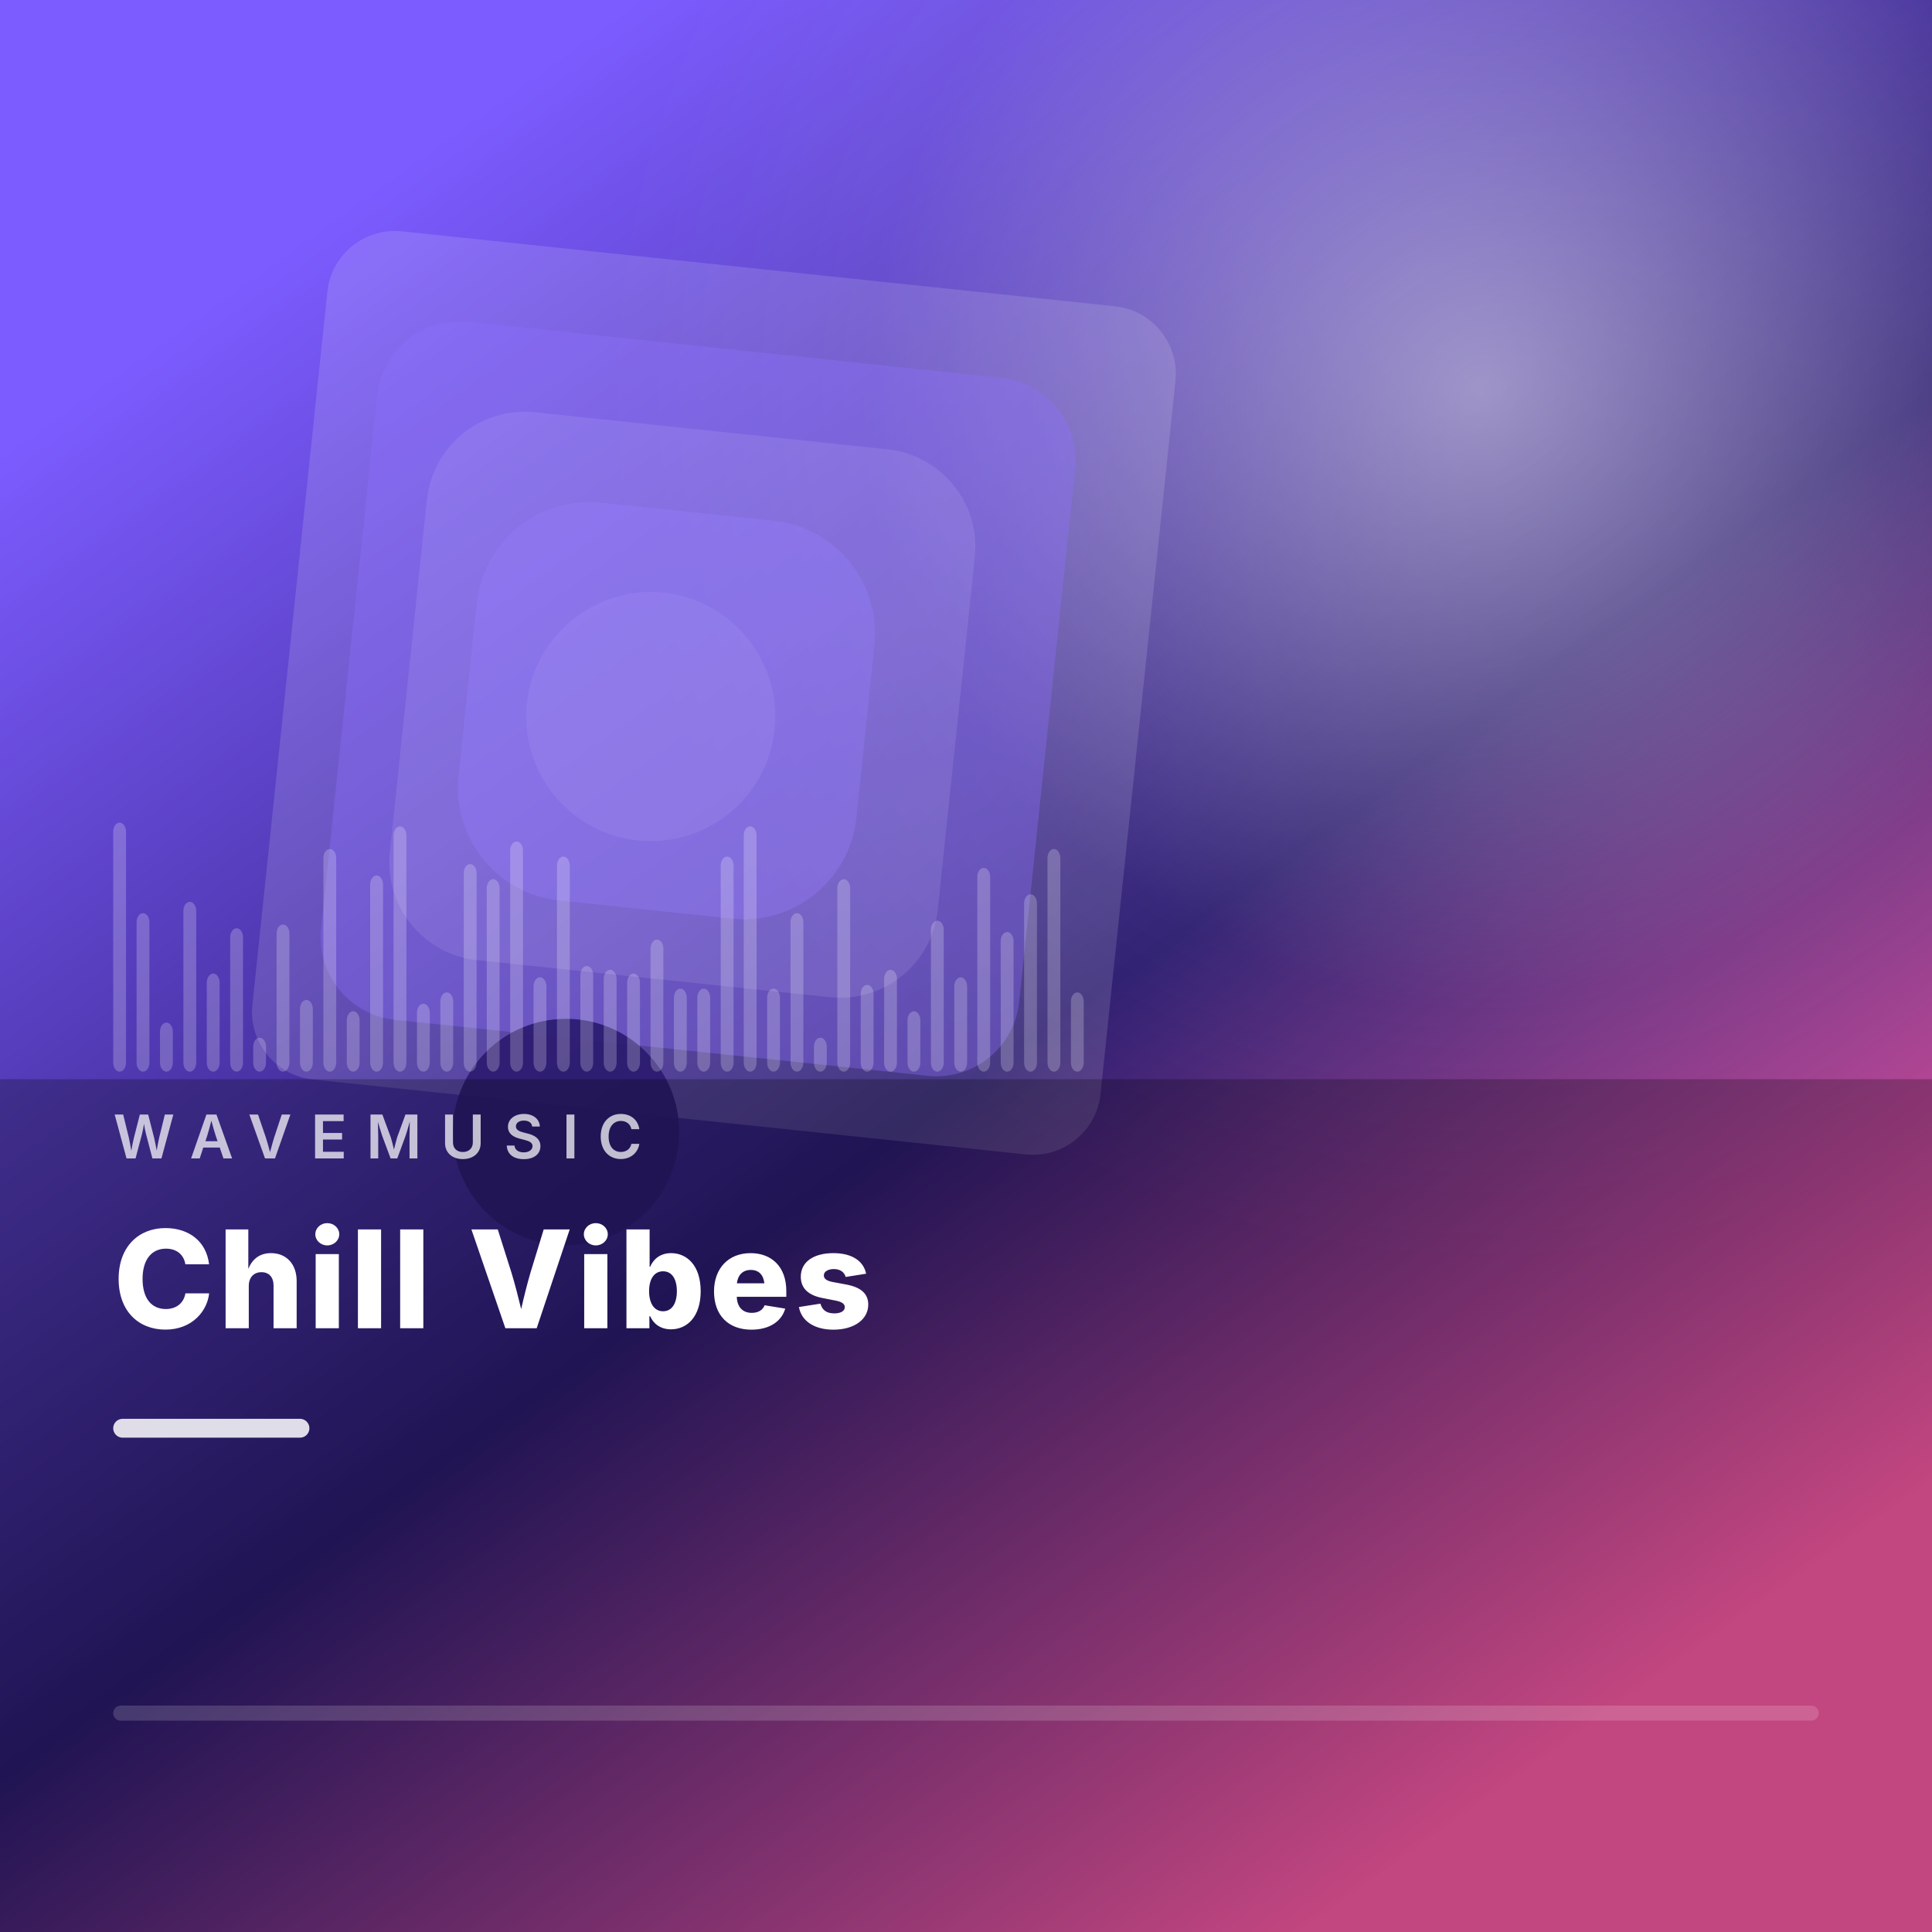
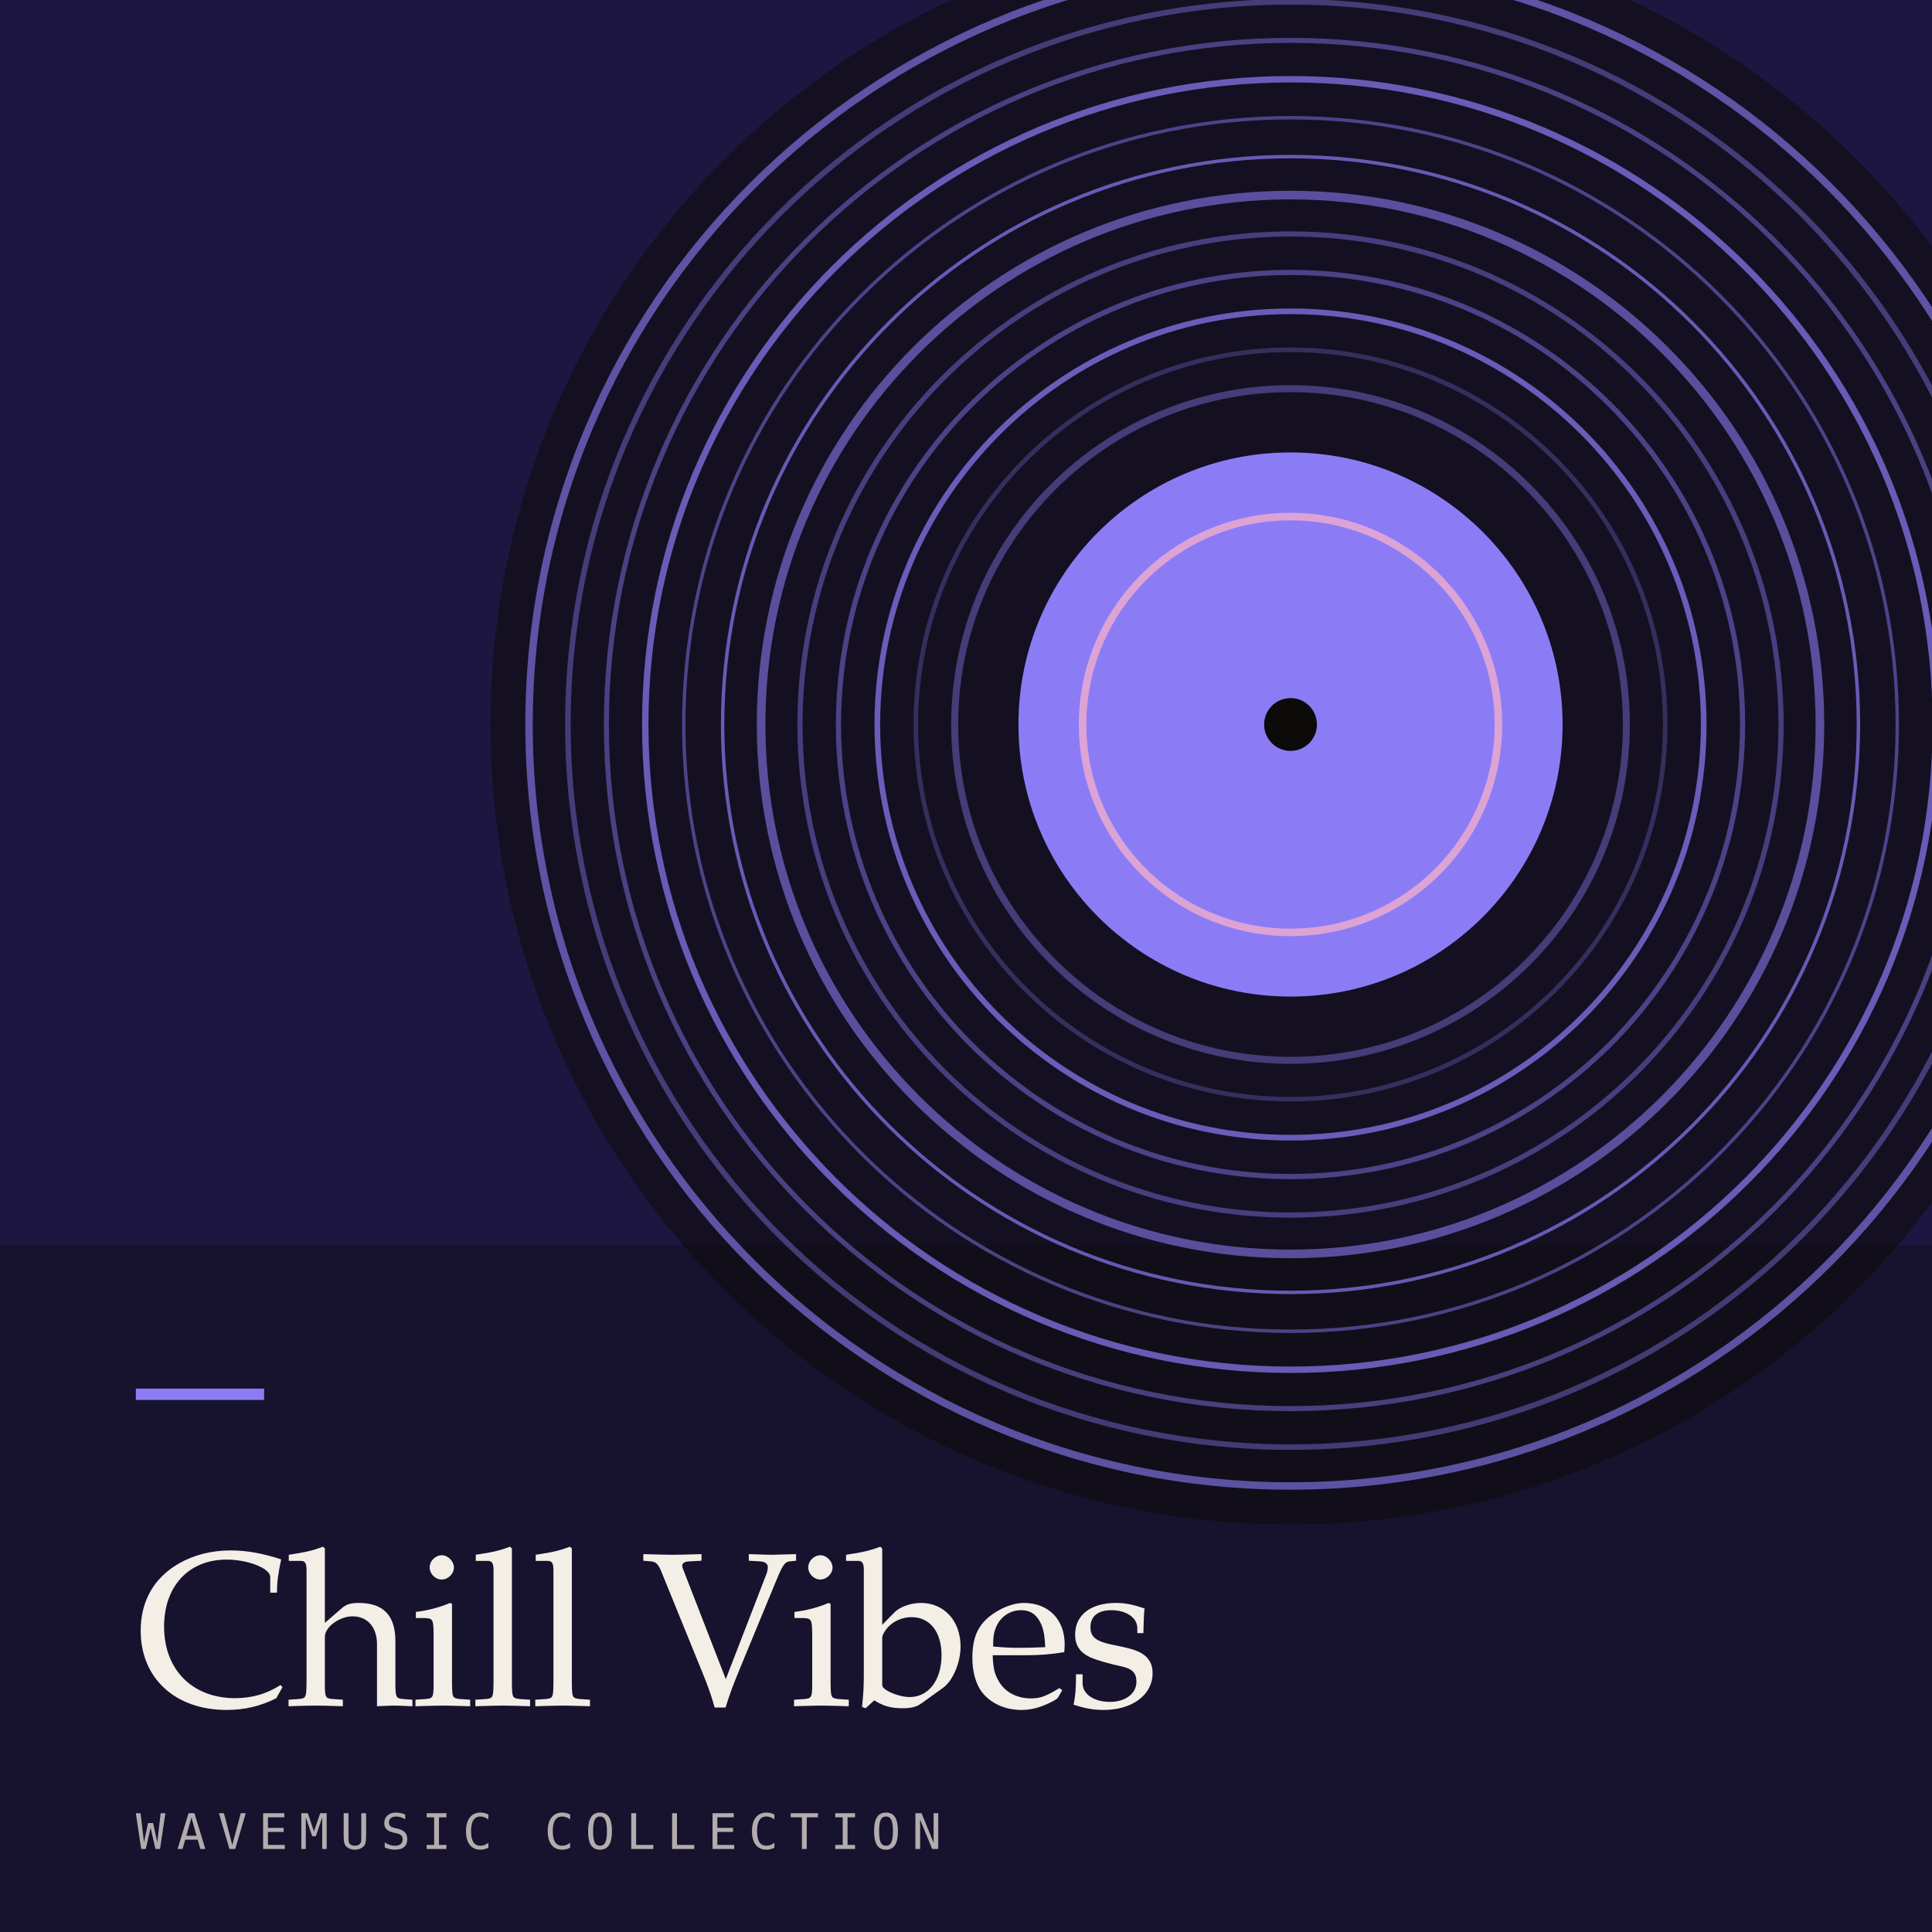
<svg xmlns="http://www.w3.org/2000/svg" viewBox="0 0 512 512" width="512" height="512" role="img" aria-label="Chill Vibes">
-   <defs>
-     <linearGradient id="bgp0" gradientTransform="rotate(55 0.5 0.5)">
-       <stop offset="0" stop-color="#7c5cff" />
-       <stop offset="0.55" stop-color="#2a1a6e" />
-       <stop offset="1" stop-color="#ff5ca8" />
-     </linearGradient>
-     <radialGradient id="glowp0" cx="0.5" cy="0.5" r="0.5">
-       <stop offset="0" stop-color="#ffffff" stop-opacity="0.5" />
-       <stop offset="0.7" stop-color="#ffffff" stop-opacity="0.05" />
-       <stop offset="1" stop-color="#ffffff" stop-opacity="0" />
-     </radialGradient>
-   </defs>
-   <rect width="512" height="512" fill="url(#bgp0)" />
-   <circle cx="392" cy="104" r="230" fill="url(#glowp0)" />
-   <g>
-     <rect x="133" y="166" width="66" height="66" rx="34" fill="#ffffff" opacity="0.13" transform="rotate(6 256 256)" />
-     <rect x="117" y="144" width="106" height="106" rx="30" fill="#7c5cff" opacity="0.34" transform="rotate(6 256 256)" />
-     <rect x="101" y="122" width="146" height="146" rx="26" fill="#ffffff" opacity="0.13" transform="rotate(6 256 256)" />
-     <rect x="85" y="100" width="186" height="186" rx="22" fill="#7c5cff" opacity="0.34" transform="rotate(6 256 256)" />
-     <rect x="69" y="78" width="226" height="226" rx="18" fill="#ffffff" opacity="0.13" transform="rotate(6 256 256)" />
-     <circle cx="150" cy="300" r="30" fill="#2a1a6ee6" />
-   </g>
-   <g>
-     <rect x="30.0" y="218.0" width="3.40" height="66" rx="2.4" fill="#ffffff" opacity="0.22" />
-     <rect x="36.2" y="242.0" width="3.40" height="42" rx="2.4" fill="#ffffff" opacity="0.22" />
-     <rect x="42.4" y="271.0" width="3.40" height="13" rx="2.4" fill="#ffffff" opacity="0.22" />
-     <rect x="48.6" y="239.0" width="3.40" height="45" rx="2.4" fill="#ffffff" opacity="0.22" />
-     <rect x="54.8" y="258.0" width="3.40" height="26" rx="2.4" fill="#ffffff" opacity="0.22" />
-     <rect x="61.0" y="246.0" width="3.40" height="38" rx="2.4" fill="#ffffff" opacity="0.22" />
-     <rect x="67.1" y="275.0" width="3.40" height="9" rx="2.4" fill="#ffffff" opacity="0.22" />
-     <rect x="73.3" y="245.0" width="3.40" height="39" rx="2.4" fill="#ffffff" opacity="0.22" />
-     <rect x="79.5" y="265.0" width="3.40" height="19" rx="2.4" fill="#ffffff" opacity="0.22" />
-     <rect x="85.7" y="225.0" width="3.40" height="59" rx="2.4" fill="#ffffff" opacity="0.22" />
-     <rect x="91.9" y="268.0" width="3.40" height="16" rx="2.4" fill="#ffffff" opacity="0.22" />
-     <rect x="98.1" y="232.0" width="3.40" height="52" rx="2.4" fill="#ffffff" opacity="0.22" />
-     <rect x="104.3" y="219.0" width="3.40" height="65" rx="2.4" fill="#ffffff" opacity="0.22" />
-     <rect x="110.5" y="266.0" width="3.40" height="18" rx="2.4" fill="#ffffff" opacity="0.22" />
-     <rect x="116.7" y="263.0" width="3.40" height="21" rx="2.4" fill="#ffffff" opacity="0.22" />
-     <rect x="122.9" y="229.0" width="3.40" height="55" rx="2.4" fill="#ffffff" opacity="0.22" />
-     <rect x="129.0" y="233.0" width="3.40" height="51" rx="2.4" fill="#ffffff" opacity="0.22" />
-     <rect x="135.2" y="223.0" width="3.40" height="61" rx="2.4" fill="#ffffff" opacity="0.22" />
-     <rect x="141.4" y="259.0" width="3.40" height="25" rx="2.4" fill="#ffffff" opacity="0.22" />
-     <rect x="147.6" y="227.0" width="3.40" height="57" rx="2.4" fill="#ffffff" opacity="0.22" />
-     <rect x="153.8" y="256.0" width="3.40" height="28" rx="2.4" fill="#ffffff" opacity="0.22" />
-     <rect x="160.0" y="257.0" width="3.40" height="27" rx="2.4" fill="#ffffff" opacity="0.22" />
-     <rect x="166.2" y="258.0" width="3.40" height="26" rx="2.4" fill="#ffffff" opacity="0.22" />
-     <rect x="172.4" y="249.0" width="3.40" height="35" rx="2.4" fill="#ffffff" opacity="0.22" />
-     <rect x="178.6" y="262.0" width="3.40" height="22" rx="2.4" fill="#ffffff" opacity="0.22" />
-     <rect x="184.8" y="262.0" width="3.40" height="22" rx="2.4" fill="#ffffff" opacity="0.22" />
-     <rect x="191.0" y="227.0" width="3.40" height="57" rx="2.4" fill="#ffffff" opacity="0.22" />
-     <rect x="197.1" y="219.0" width="3.40" height="65" rx="2.4" fill="#ffffff" opacity="0.22" />
-     <rect x="203.3" y="262.0" width="3.40" height="22" rx="2.4" fill="#ffffff" opacity="0.22" />
-     <rect x="209.5" y="242.0" width="3.40" height="42" rx="2.4" fill="#ffffff" opacity="0.22" />
-     <rect x="215.7" y="275.0" width="3.40" height="9" rx="2.4" fill="#ffffff" opacity="0.22" />
-     <rect x="221.9" y="233.0" width="3.40" height="51" rx="2.4" fill="#ffffff" opacity="0.22" />
-     <rect x="228.1" y="261.0" width="3.40" height="23" rx="2.4" fill="#ffffff" opacity="0.22" />
-     <rect x="234.3" y="257.0" width="3.40" height="27" rx="2.4" fill="#ffffff" opacity="0.22" />
-     <rect x="240.5" y="268.0" width="3.40" height="16" rx="2.4" fill="#ffffff" opacity="0.22" />
-     <rect x="246.7" y="244.0" width="3.40" height="40" rx="2.4" fill="#ffffff" opacity="0.22" />
-     <rect x="252.9" y="259.0" width="3.40" height="25" rx="2.4" fill="#ffffff" opacity="0.22" />
-     <rect x="259.0" y="230.0" width="3.40" height="54" rx="2.4" fill="#ffffff" opacity="0.22" />
-     <rect x="265.2" y="247.0" width="3.40" height="37" rx="2.4" fill="#ffffff" opacity="0.22" />
-     <rect x="271.4" y="237.0" width="3.40" height="47" rx="2.4" fill="#ffffff" opacity="0.22" />
-     <rect x="277.6" y="225.0" width="3.40" height="59" rx="2.4" fill="#ffffff" opacity="0.22" />
-     <rect x="283.8" y="263.0" width="3.40" height="21" rx="2.4" fill="#ffffff" opacity="0.22" />
-   </g>
-   <rect y="286" width="512" height="226" fill="#000000" opacity="0.24" />
-   <text x="30" y="352" font-family="Inter, 'Segoe UI', Arial, sans-serif" font-size="36" font-weight="800" letter-spacing="1" fill="#ffffff">Chill Vibes</text>
-   <text x="30" y="307" font-family="Inter, 'Segoe UI', Arial, sans-serif" font-size="16" font-weight="600" letter-spacing="5" fill="#ffffff" opacity="0.72">WAVEMUSIC</text>
-   <rect x="30" y="376" width="52" height="5" rx="2.5" fill="#ffffff" opacity="0.85" />
-   <rect x="30" y="452" width="452" height="4" rx="2" fill="#ffffff" opacity="0.16" />
+   <rect width="512" height="512" fill="#1d1640" />
+   <rect y="330" width="512" height="182" fill="#0c0b0a" opacity="0.35" />
+   <circle cx="342" cy="192" r="212" fill="#0c0b0a" opacity="0.55" />
+   <circle cx="342" cy="192" r="89.0" fill="none" stroke="#8b7cf6" stroke-width="1.86" opacity="0.41" />
+   <circle cx="342" cy="192" r="99.3" fill="none" stroke="#8b7cf6" stroke-width="1.21" opacity="0.28" />
+   <circle cx="342" cy="192" r="109.5" fill="none" stroke="#8b7cf6" stroke-width="1.50" opacity="0.71" />
+   <circle cx="342" cy="192" r="119.8" fill="none" stroke="#8b7cf6" stroke-width="1.37" opacity="0.47" />
+   <circle cx="342" cy="192" r="130.0" fill="none" stroke="#8b7cf6" stroke-width="1.37" opacity="0.43" />
+   <circle cx="342" cy="192" r="140.3" fill="none" stroke="#8b7cf6" stroke-width="2.29" opacity="0.58" />
+   <circle cx="342" cy="192" r="150.5" fill="none" stroke="#8b7cf6" stroke-width="0.91" opacity="0.69" />
+   <circle cx="342" cy="192" r="160.8" fill="none" stroke="#8b7cf6" stroke-width="0.90" opacity="0.48" />
+   <circle cx="342" cy="192" r="171.0" fill="none" stroke="#8b7cf6" stroke-width="1.70" opacity="0.70" />
+   <circle cx="342" cy="192" r="181.3" fill="none" stroke="#8b7cf6" stroke-width="1.33" opacity="0.45" />
+   <circle cx="342" cy="192" r="191.5" fill="none" stroke="#8b7cf6" stroke-width="1.47" opacity="0.41" />
+   <circle cx="342" cy="192" r="201.8" fill="none" stroke="#8b7cf6" stroke-width="1.97" opacity="0.62" />
+   <circle cx="342" cy="192" r="72.1" fill="#8b7cf6" />
+   <circle cx="342" cy="192" r="55.1" fill="none" stroke="#ffb3c7" stroke-width="2" opacity="0.7" />
+   <circle cx="342" cy="192" r="7" fill="#0c0b0a" />
+   <rect x="36" y="368" width="34" height="3" fill="#8b7cf6" />
+   <text x="36" y="490" font-family="Consolas, Menlo, monospace" font-size="13" letter-spacing="3" fill="#f3eee6" opacity="0.7">WAVEMUSIC COLLECTION</text>
+   <text x="36" y="452" font-family="Iowan Old Style, Palatino Linotype, Palatino, Georgia, serif" font-size="58" fill="#f3eee6" letter-spacing="-1">Chill Vibes</text>
</svg>
